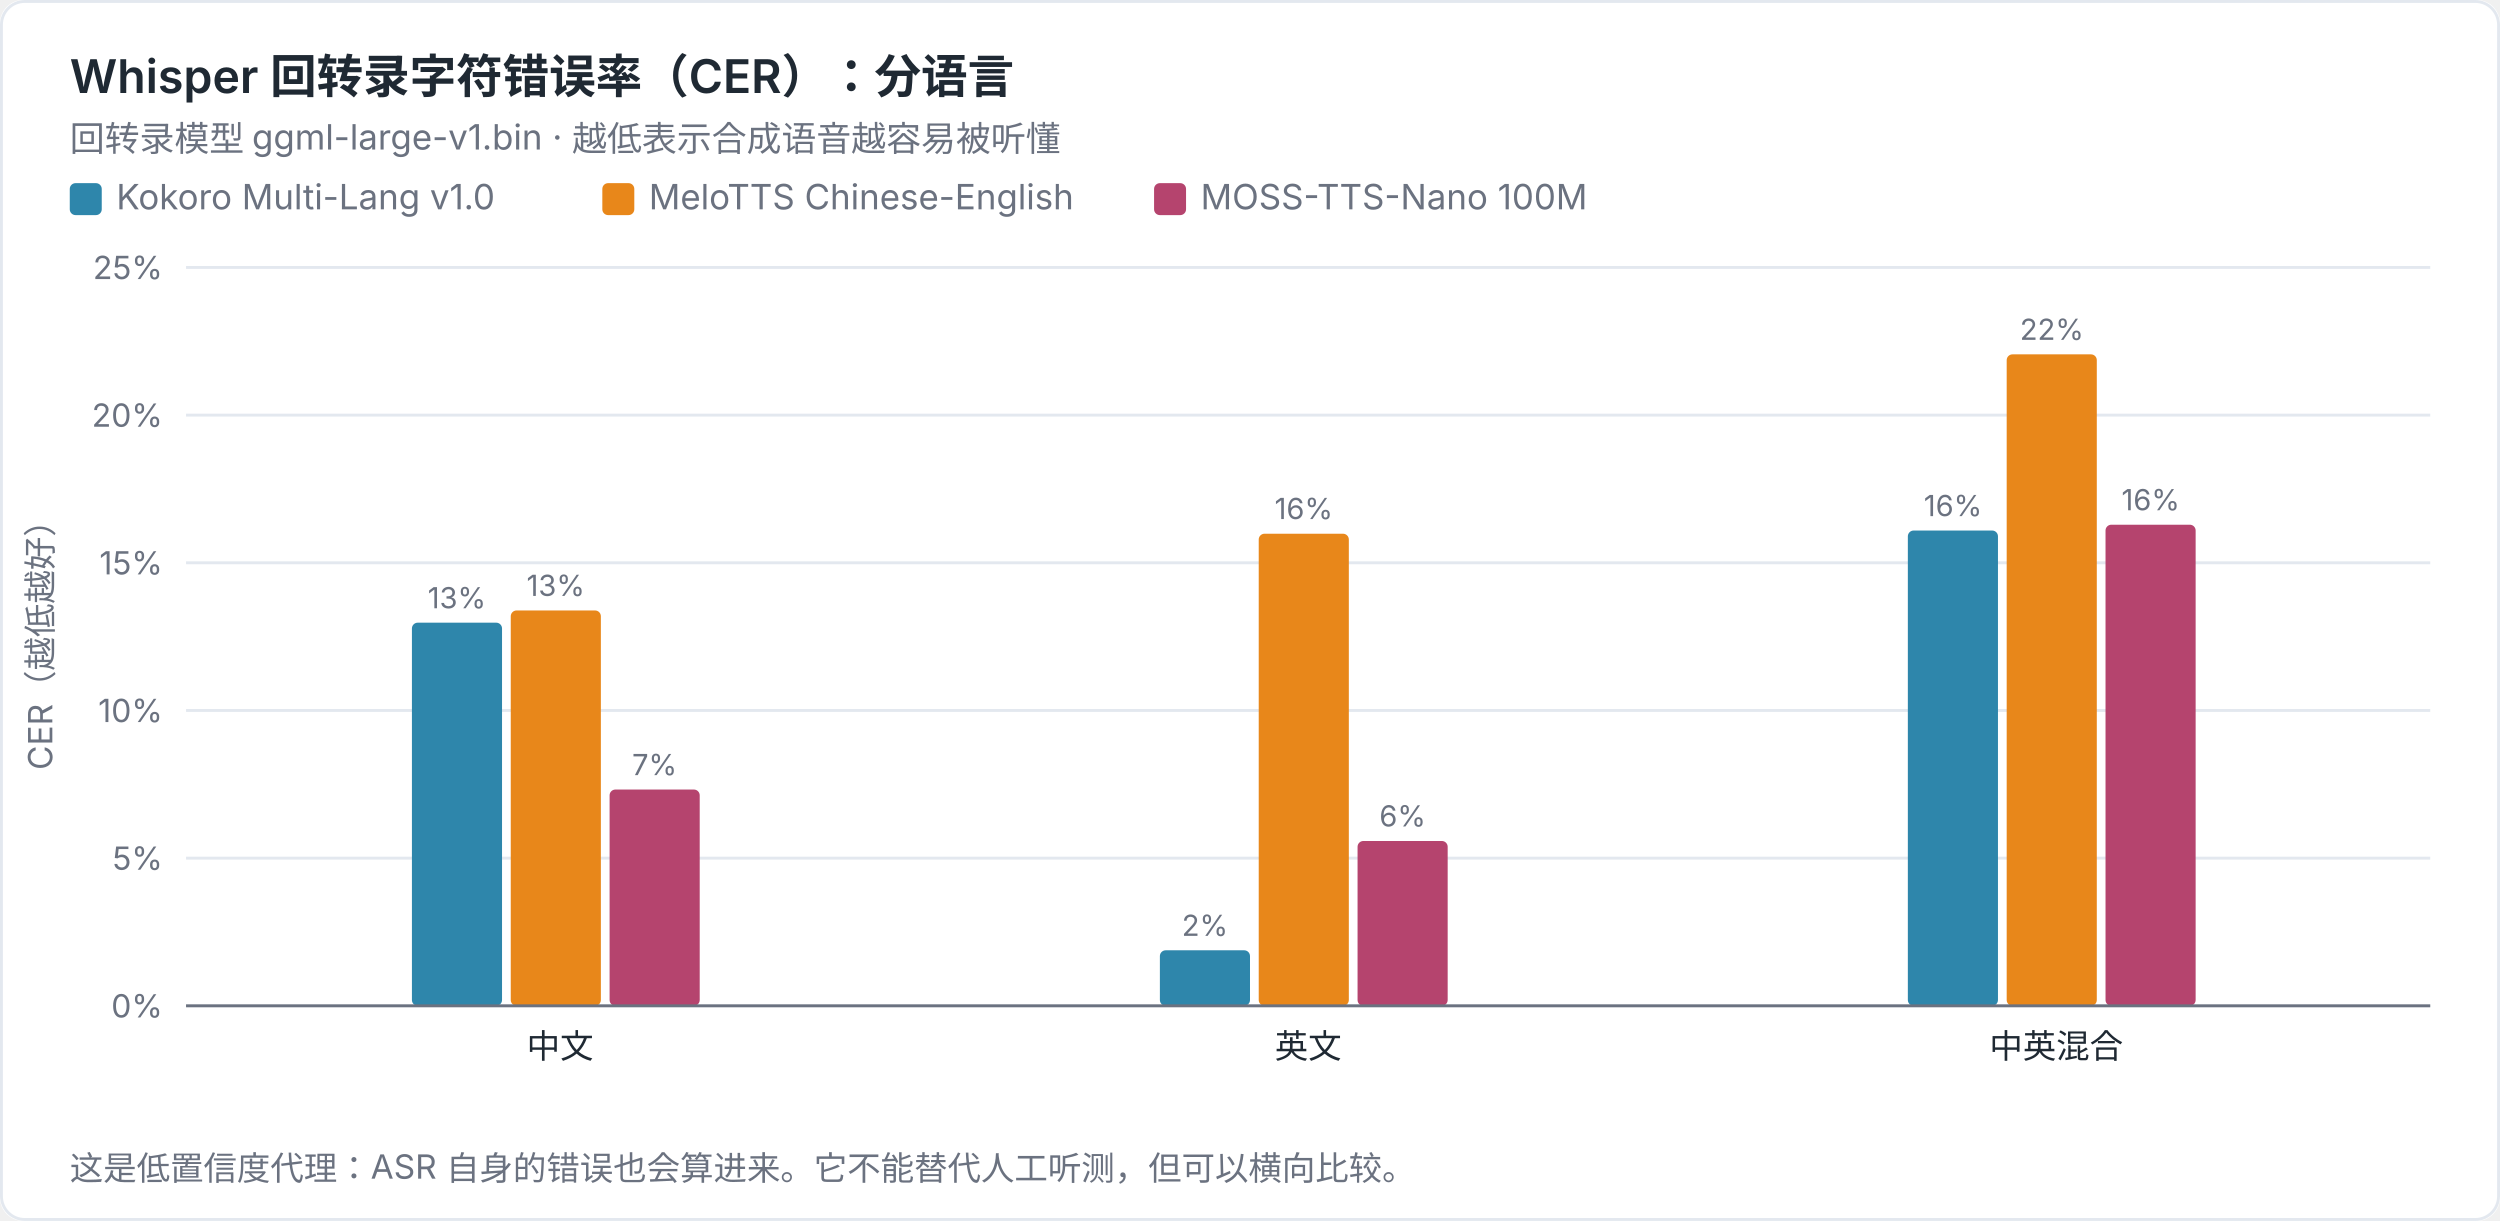
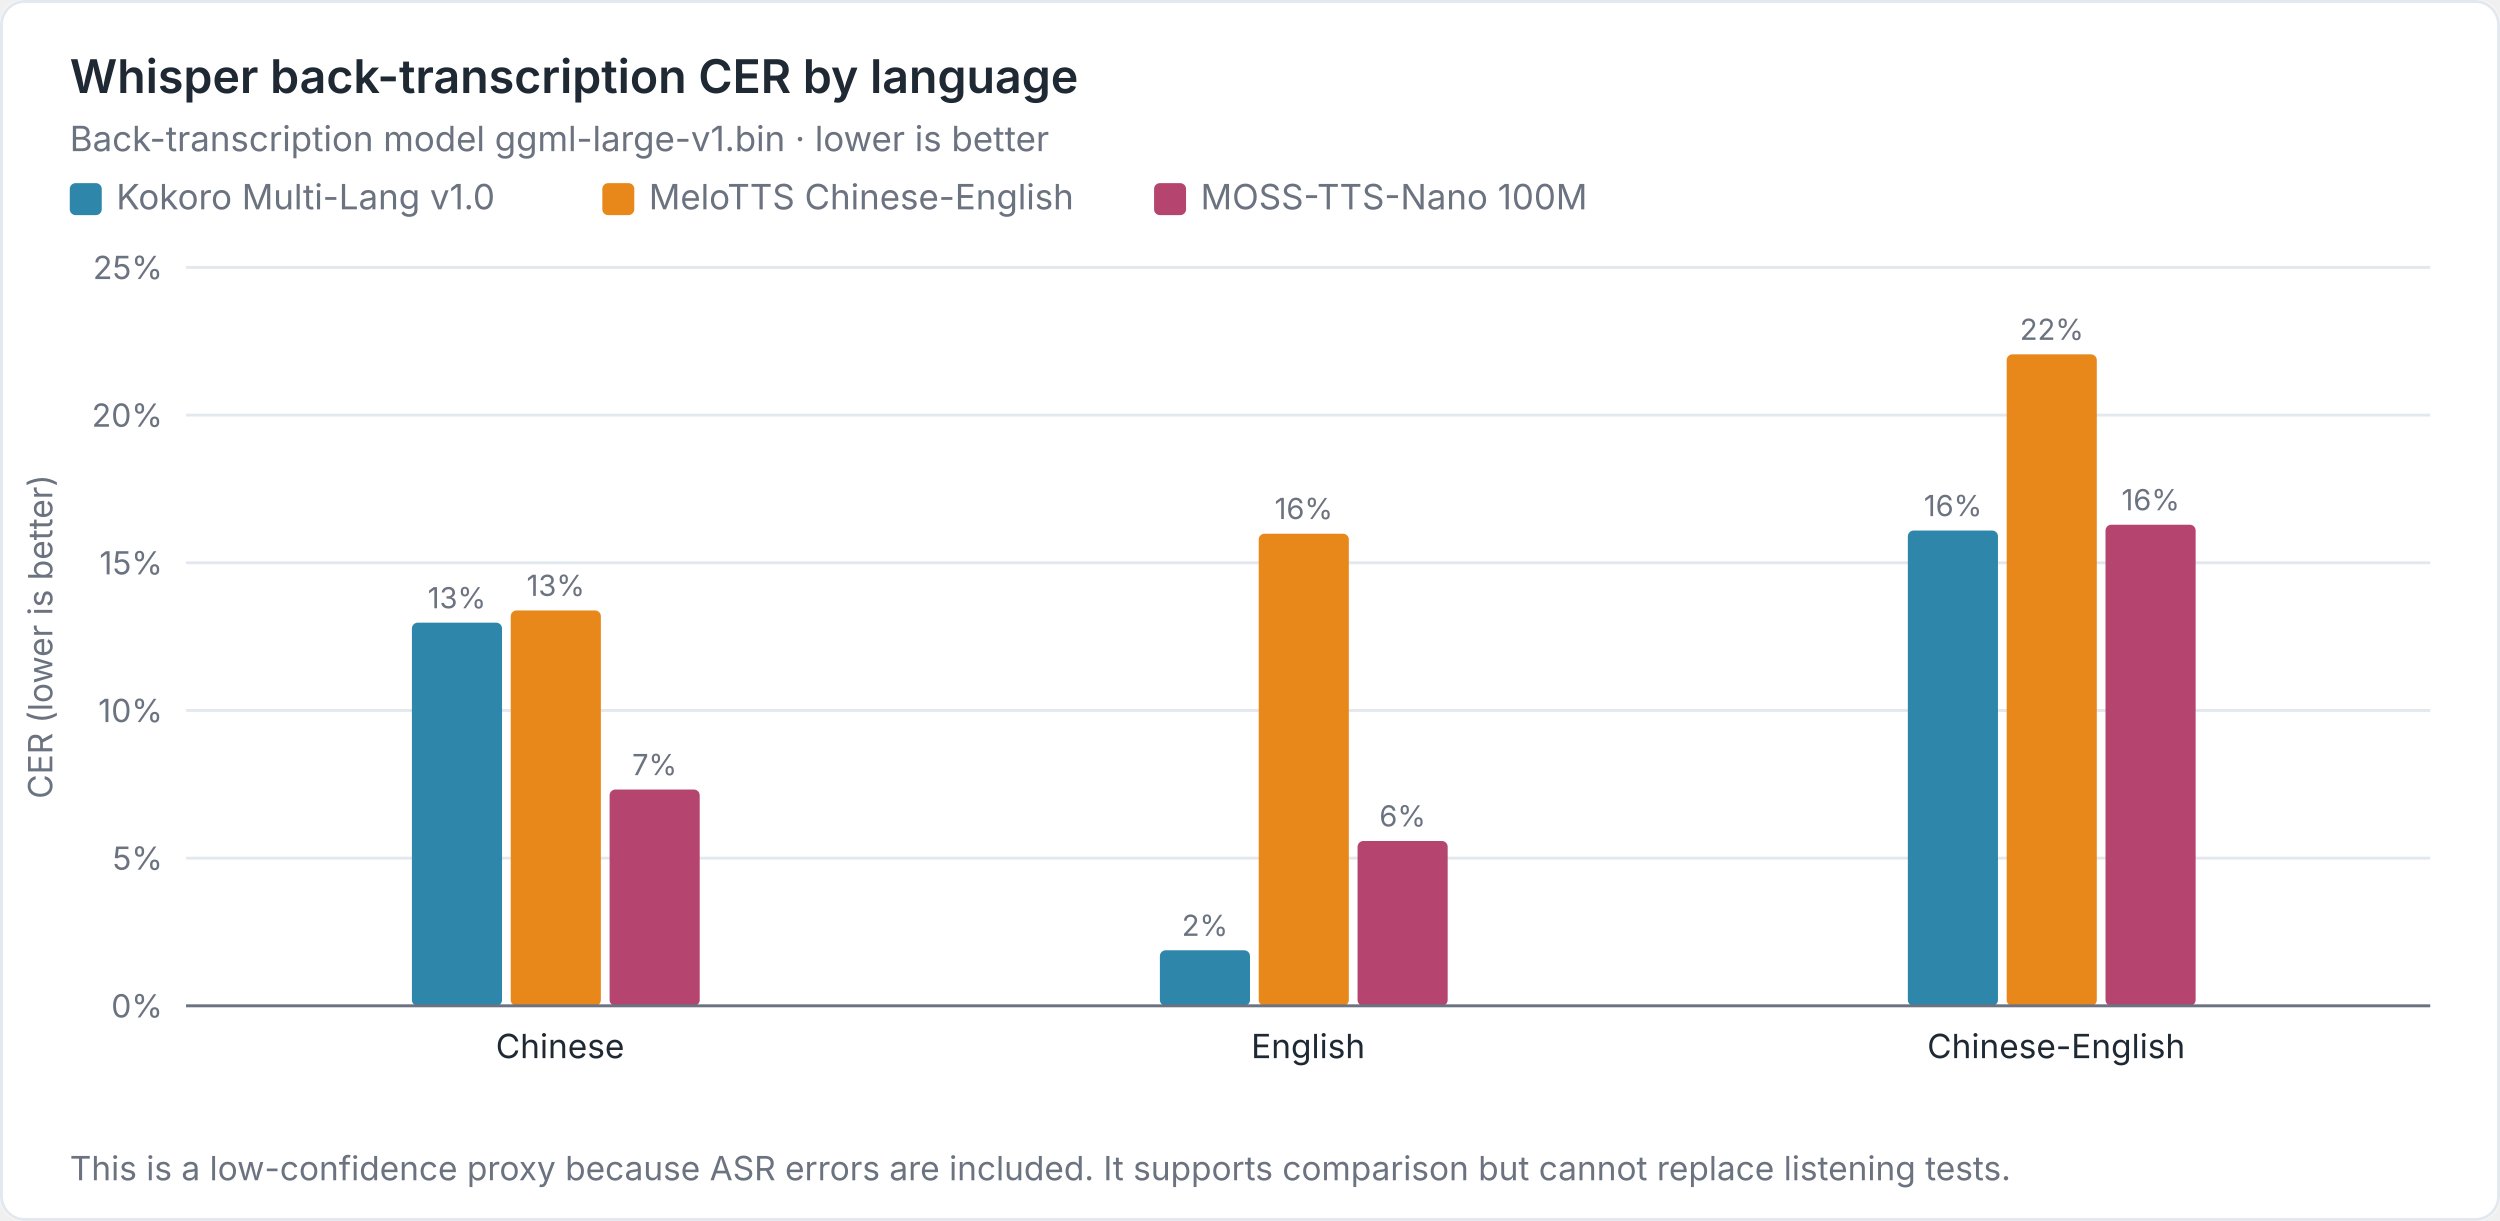
<svg xmlns="http://www.w3.org/2000/svg" width="860" height="420" viewBox="0 0 860 420" role="img">
  <rect width="860" height="420" fill="#FFFFFF" rx="8" />
  <rect x="0.5" y="0.5" width="859" height="419" fill="none" stroke="#E3E8EF" rx="8" />
-   <text x="24" y="32" font-family="-apple-system, BlinkMacSystemFont, 'Segoe UI', 'Noto Sans SC', 'Microsoft YaHei', sans-serif" font-size="16" fill="#1F2933" text-anchor="start" font-weight="600">Whisper 回转录字符错误率（CER）：分语言</text>
-   <text x="24" y="52" font-family="-apple-system, BlinkMacSystemFont, 'Segoe UI', 'Noto Sans SC', 'Microsoft YaHei', sans-serif" font-size="12" fill="#6B7280" text-anchor="start" font-weight="400">回转录模型 ggml-large-v1.bin · 越低表示合成语音越容易被听懂</text>
+   <text x="24" y="32" font-family="-apple-system, BlinkMacSystemFont, 'Segoe UI', 'Noto Sans SC', 'Microsoft YaHei', sans-serif" font-size="16" fill="#1F2933" text-anchor="start" font-weight="600">Whisper back-transcription CER by language</text>
+   <text x="24" y="52" font-family="-apple-system, BlinkMacSystemFont, 'Segoe UI', 'Noto Sans SC', 'Microsoft YaHei', sans-serif" font-size="12" fill="#6B7280" text-anchor="start" font-weight="400">Back-transcription model ggml-large-v1.bin · lower is better</text>
  <rect x="24.0" y="63" width="11" height="11" rx="2" fill="#2E86AB" />
  <text x="40" y="72" font-family="-apple-system, BlinkMacSystemFont, 'Segoe UI', 'Noto Sans SC', 'Microsoft YaHei', sans-serif" font-size="12" fill="#6B7280" text-anchor="start" font-weight="400">Kokoro Multi-Lang v1.0</text>
  <rect x="207.2" y="63" width="11" height="11" rx="2" fill="#E8871A" />
  <text x="223.2" y="72" font-family="-apple-system, BlinkMacSystemFont, 'Segoe UI', 'Noto Sans SC', 'Microsoft YaHei', sans-serif" font-size="12" fill="#6B7280" text-anchor="start" font-weight="400">MeloTTS Chinese-English</text>
  <rect x="397.0" y="63" width="11" height="11" rx="2" fill="#B5446E" />
  <text x="413" y="72" font-family="-apple-system, BlinkMacSystemFont, 'Segoe UI', 'Noto Sans SC', 'Microsoft YaHei', sans-serif" font-size="12" fill="#6B7280" text-anchor="start" font-weight="400">MOSS-TTS-Nano 100M</text>
  <line x1="64" y1="346" x2="836" y2="346" stroke="#E3E8EF" />
  <text x="56" y="350" font-family="-apple-system, BlinkMacSystemFont, 'Segoe UI', 'Noto Sans SC', 'Microsoft YaHei', sans-serif" font-size="11" fill="#6B7280" text-anchor="end" font-weight="400">0%</text>
  <line x1="64" y1="295.2" x2="836" y2="295.2" stroke="#E3E8EF" />
  <text x="56" y="299.2" font-family="-apple-system, BlinkMacSystemFont, 'Segoe UI', 'Noto Sans SC', 'Microsoft YaHei', sans-serif" font-size="11" fill="#6B7280" text-anchor="end" font-weight="400">5%</text>
  <line x1="64" y1="244.4" x2="836" y2="244.4" stroke="#E3E8EF" />
  <text x="56" y="248.4" font-family="-apple-system, BlinkMacSystemFont, 'Segoe UI', 'Noto Sans SC', 'Microsoft YaHei', sans-serif" font-size="11" fill="#6B7280" text-anchor="end" font-weight="400">10%</text>
  <line x1="64" y1="193.6" x2="836" y2="193.6" stroke="#E3E8EF" />
  <text x="56" y="197.6" font-family="-apple-system, BlinkMacSystemFont, 'Segoe UI', 'Noto Sans SC', 'Microsoft YaHei', sans-serif" font-size="11" fill="#6B7280" text-anchor="end" font-weight="400">15%</text>
  <line x1="64" y1="142.8" x2="836" y2="142.8" stroke="#E3E8EF" />
  <text x="56" y="146.8" font-family="-apple-system, BlinkMacSystemFont, 'Segoe UI', 'Noto Sans SC', 'Microsoft YaHei', sans-serif" font-size="11" fill="#6B7280" text-anchor="end" font-weight="400">20%</text>
  <line x1="64" y1="92" x2="836" y2="92" stroke="#E3E8EF" />
  <text x="56" y="96" font-family="-apple-system, BlinkMacSystemFont, 'Segoe UI', 'Noto Sans SC', 'Microsoft YaHei', sans-serif" font-size="11" fill="#6B7280" text-anchor="end" font-weight="400">25%</text>
-   <text x="18" y="219" font-family="-apple-system, BlinkMacSystemFont, 'Segoe UI', 'Noto Sans SC', 'Microsoft YaHei', sans-serif" font-size="11.5" fill="#6B7280" text-anchor="middle" font-weight="400" transform="rotate(-90 18 219)">CER（越低越好）</text>
+   <text x="18" y="219" font-family="-apple-system, BlinkMacSystemFont, 'Segoe UI', 'Noto Sans SC', 'Microsoft YaHei', sans-serif" font-size="11.5" fill="#6B7280" text-anchor="middle" font-weight="400" transform="rotate(-90 18 219)">CER (lower is better)</text>
  <rect x="141.7" y="214.2" width="31.0" height="131.8" fill="#2E86AB" rx="2" />
  <text x="157.167" y="209.249" font-family="-apple-system, BlinkMacSystemFont, 'Segoe UI', 'Noto Sans SC', 'Microsoft YaHei', sans-serif" font-size="10" fill="#6B7280" text-anchor="middle" font-weight="400">13%</text>
  <rect x="175.7" y="210.0" width="31.0" height="136.0" fill="#E8871A" rx="2" />
  <text x="191.167" y="204.998" font-family="-apple-system, BlinkMacSystemFont, 'Segoe UI', 'Noto Sans SC', 'Microsoft YaHei', sans-serif" font-size="10" fill="#6B7280" text-anchor="middle" font-weight="400">13%</text>
  <rect x="209.7" y="271.6" width="31.0" height="74.4" fill="#B5446E" rx="2" />
  <text x="225.167" y="266.646" font-family="-apple-system, BlinkMacSystemFont, 'Segoe UI', 'Noto Sans SC', 'Microsoft YaHei', sans-serif" font-size="10" fill="#6B7280" text-anchor="middle" font-weight="400">7%</text>
-   <text x="192.667" y="364" font-family="-apple-system, BlinkMacSystemFont, 'Segoe UI', 'Noto Sans SC', 'Microsoft YaHei', sans-serif" font-size="11.5" fill="#1F2933" text-anchor="middle" font-weight="400">中文</text>
+   <text x="192.667" y="364" font-family="-apple-system, BlinkMacSystemFont, 'Segoe UI', 'Noto Sans SC', 'Microsoft YaHei', sans-serif" font-size="11.5" fill="#1F2933" text-anchor="middle" font-weight="400">Chinese</text>
  <rect x="399.0" y="326.9" width="31.0" height="19.1" fill="#2E86AB" rx="2" />
  <text x="414.5" y="321.943" font-family="-apple-system, BlinkMacSystemFont, 'Segoe UI', 'Noto Sans SC', 'Microsoft YaHei', sans-serif" font-size="10" fill="#6B7280" text-anchor="middle" font-weight="400">2%</text>
  <rect x="433.0" y="183.6" width="31.0" height="162.4" fill="#E8871A" rx="2" />
  <text x="448.5" y="178.555" font-family="-apple-system, BlinkMacSystemFont, 'Segoe UI', 'Noto Sans SC', 'Microsoft YaHei', sans-serif" font-size="10" fill="#6B7280" text-anchor="middle" font-weight="400">16%</text>
  <rect x="467.0" y="289.3" width="31.0" height="56.7" fill="#B5446E" rx="2" />
  <text x="482.5" y="284.296" font-family="-apple-system, BlinkMacSystemFont, 'Segoe UI', 'Noto Sans SC', 'Microsoft YaHei', sans-serif" font-size="10" fill="#6B7280" text-anchor="middle" font-weight="400">6%</text>
-   <text x="450" y="364" font-family="-apple-system, BlinkMacSystemFont, 'Segoe UI', 'Noto Sans SC', 'Microsoft YaHei', sans-serif" font-size="11.5" fill="#1F2933" text-anchor="middle" font-weight="400">英文</text>
+   <text x="450" y="364" font-family="-apple-system, BlinkMacSystemFont, 'Segoe UI', 'Noto Sans SC', 'Microsoft YaHei', sans-serif" font-size="11.5" fill="#1F2933" text-anchor="middle" font-weight="400">English</text>
  <rect x="656.3" y="182.5" width="31.0" height="163.5" fill="#2E86AB" rx="2" />
  <text x="671.833" y="177.544" font-family="-apple-system, BlinkMacSystemFont, 'Segoe UI', 'Noto Sans SC', 'Microsoft YaHei', sans-serif" font-size="10" fill="#6B7280" text-anchor="middle" font-weight="400">16%</text>
  <rect x="690.3" y="121.9" width="31.0" height="224.1" fill="#E8871A" rx="2" />
  <text x="705.833" y="116.909" font-family="-apple-system, BlinkMacSystemFont, 'Segoe UI', 'Noto Sans SC', 'Microsoft YaHei', sans-serif" font-size="10" fill="#6B7280" text-anchor="middle" font-weight="400">22%</text>
  <rect x="724.3" y="180.5" width="31.0" height="165.5" fill="#B5446E" rx="2" />
  <text x="739.833" y="175.527" font-family="-apple-system, BlinkMacSystemFont, 'Segoe UI', 'Noto Sans SC', 'Microsoft YaHei', sans-serif" font-size="10" fill="#6B7280" text-anchor="middle" font-weight="400">16%</text>
-   <text x="707.333" y="364" font-family="-apple-system, BlinkMacSystemFont, 'Segoe UI', 'Noto Sans SC', 'Microsoft YaHei', sans-serif" font-size="11.5" fill="#1F2933" text-anchor="middle" font-weight="400">中英混合</text>
+   <text x="707.333" y="364" font-family="-apple-system, BlinkMacSystemFont, 'Segoe UI', 'Noto Sans SC', 'Microsoft YaHei', sans-serif" font-size="11.5" fill="#1F2933" text-anchor="middle" font-weight="400">Chinese-English</text>
  <line x1="64" y1="346" x2="836" y2="346" stroke="#6B7280" />
-   <text x="24" y="406" font-family="-apple-system, BlinkMacSystemFont, 'Segoe UI', 'Noto Sans SC', 'Microsoft YaHei', sans-serif" font-size="11.5" fill="#6B7280" text-anchor="start" font-weight="400">这是低置信度代理：ASR 自身的错误也会算进来。它不能替代人工听测，但可以横向比较。</text>
+   <text x="24" y="406" font-family="-apple-system, BlinkMacSystemFont, 'Segoe UI', 'Noto Sans SC', 'Microsoft YaHei', sans-serif" font-size="11.5" fill="#6B7280" text-anchor="start" font-weight="400">This is a low-confidence proxy because ASR errors are included. It supports comparison but cannot replace listening tests.</text>
</svg>
